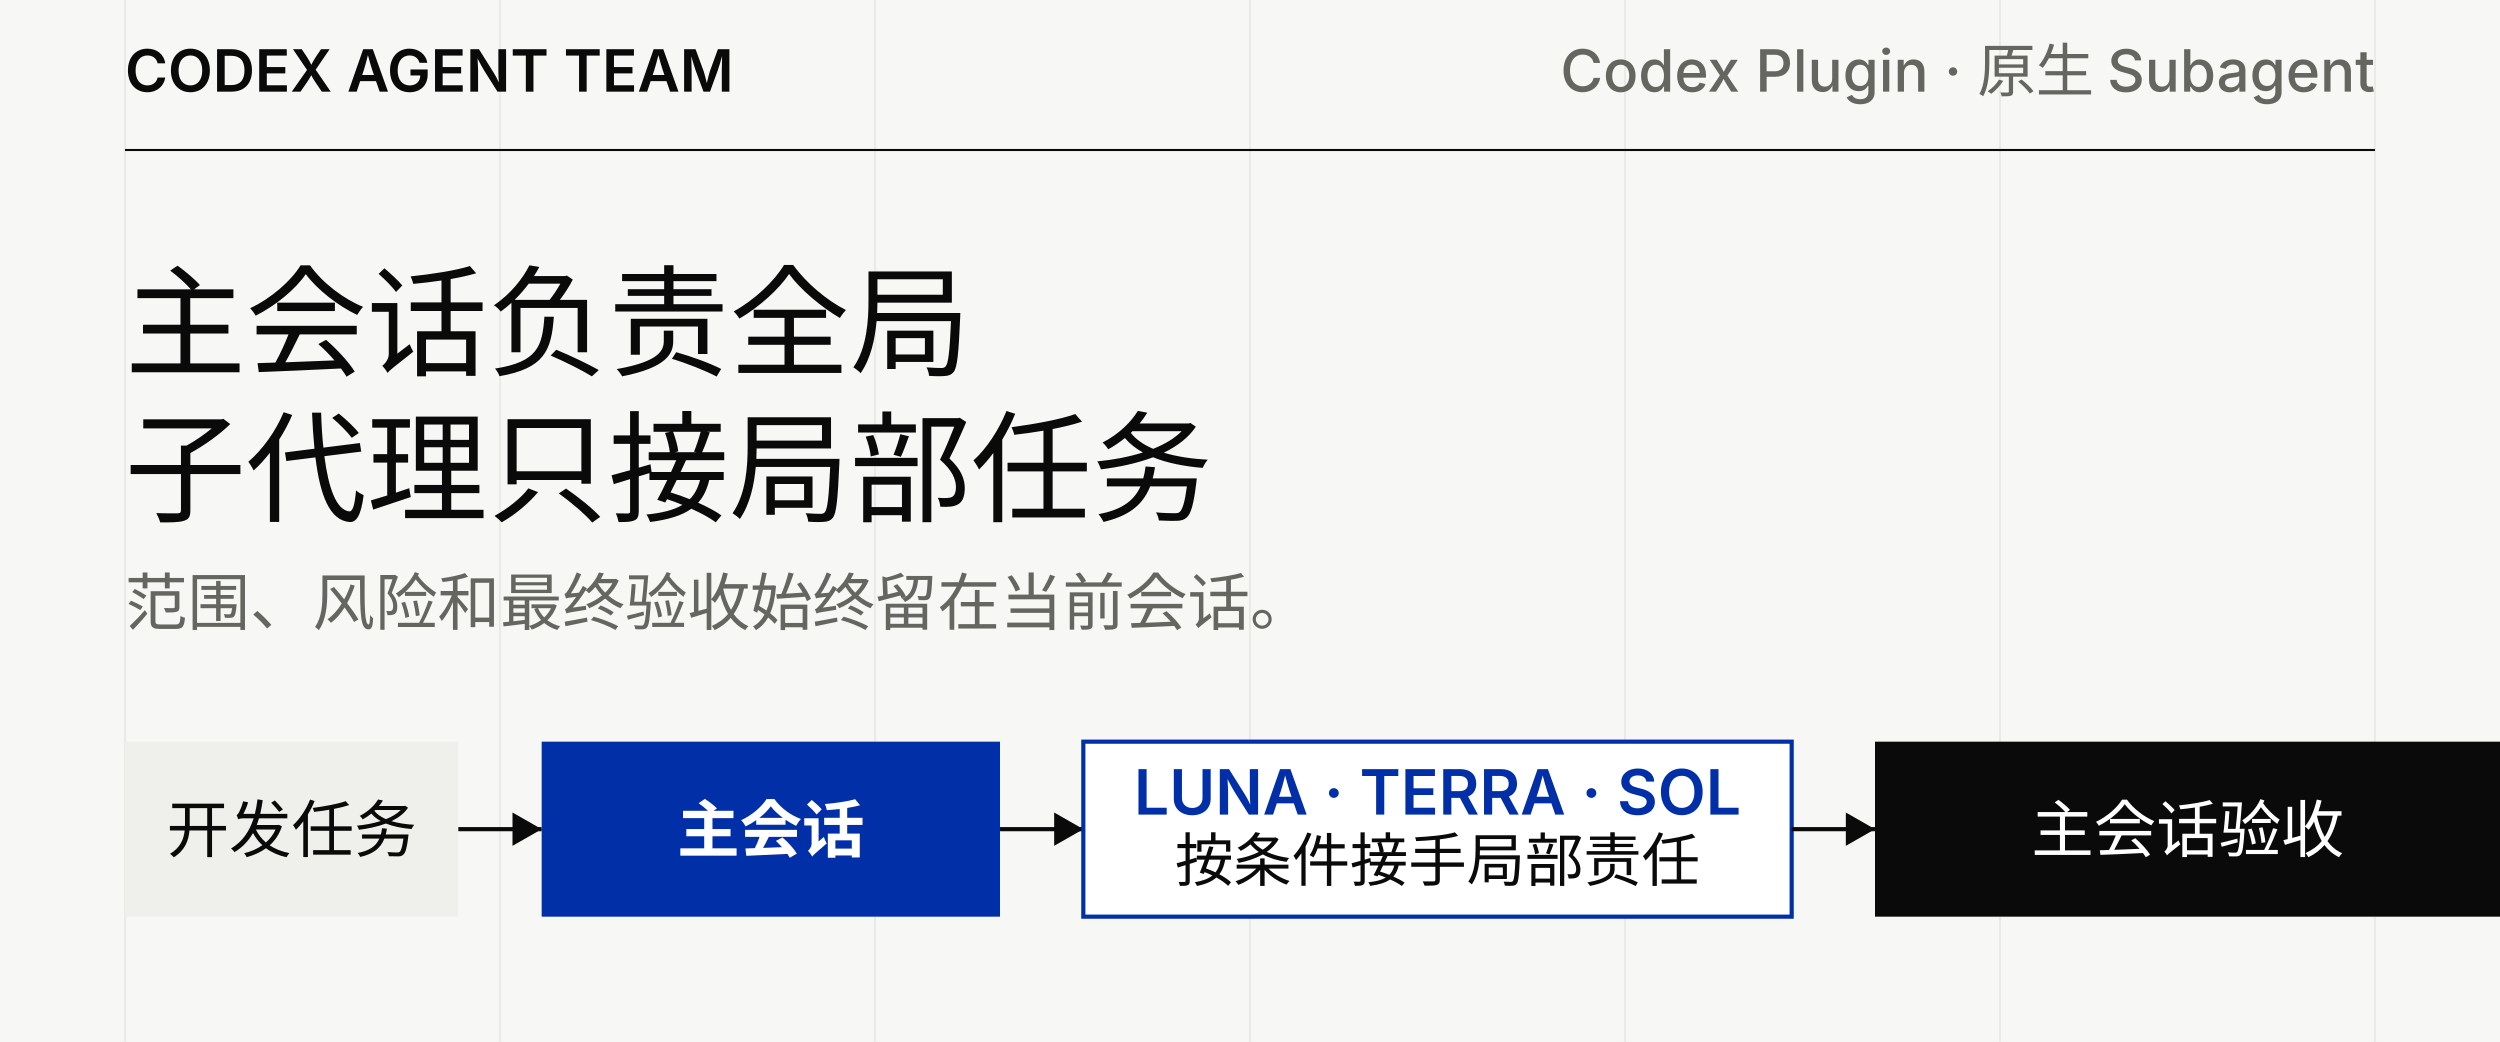
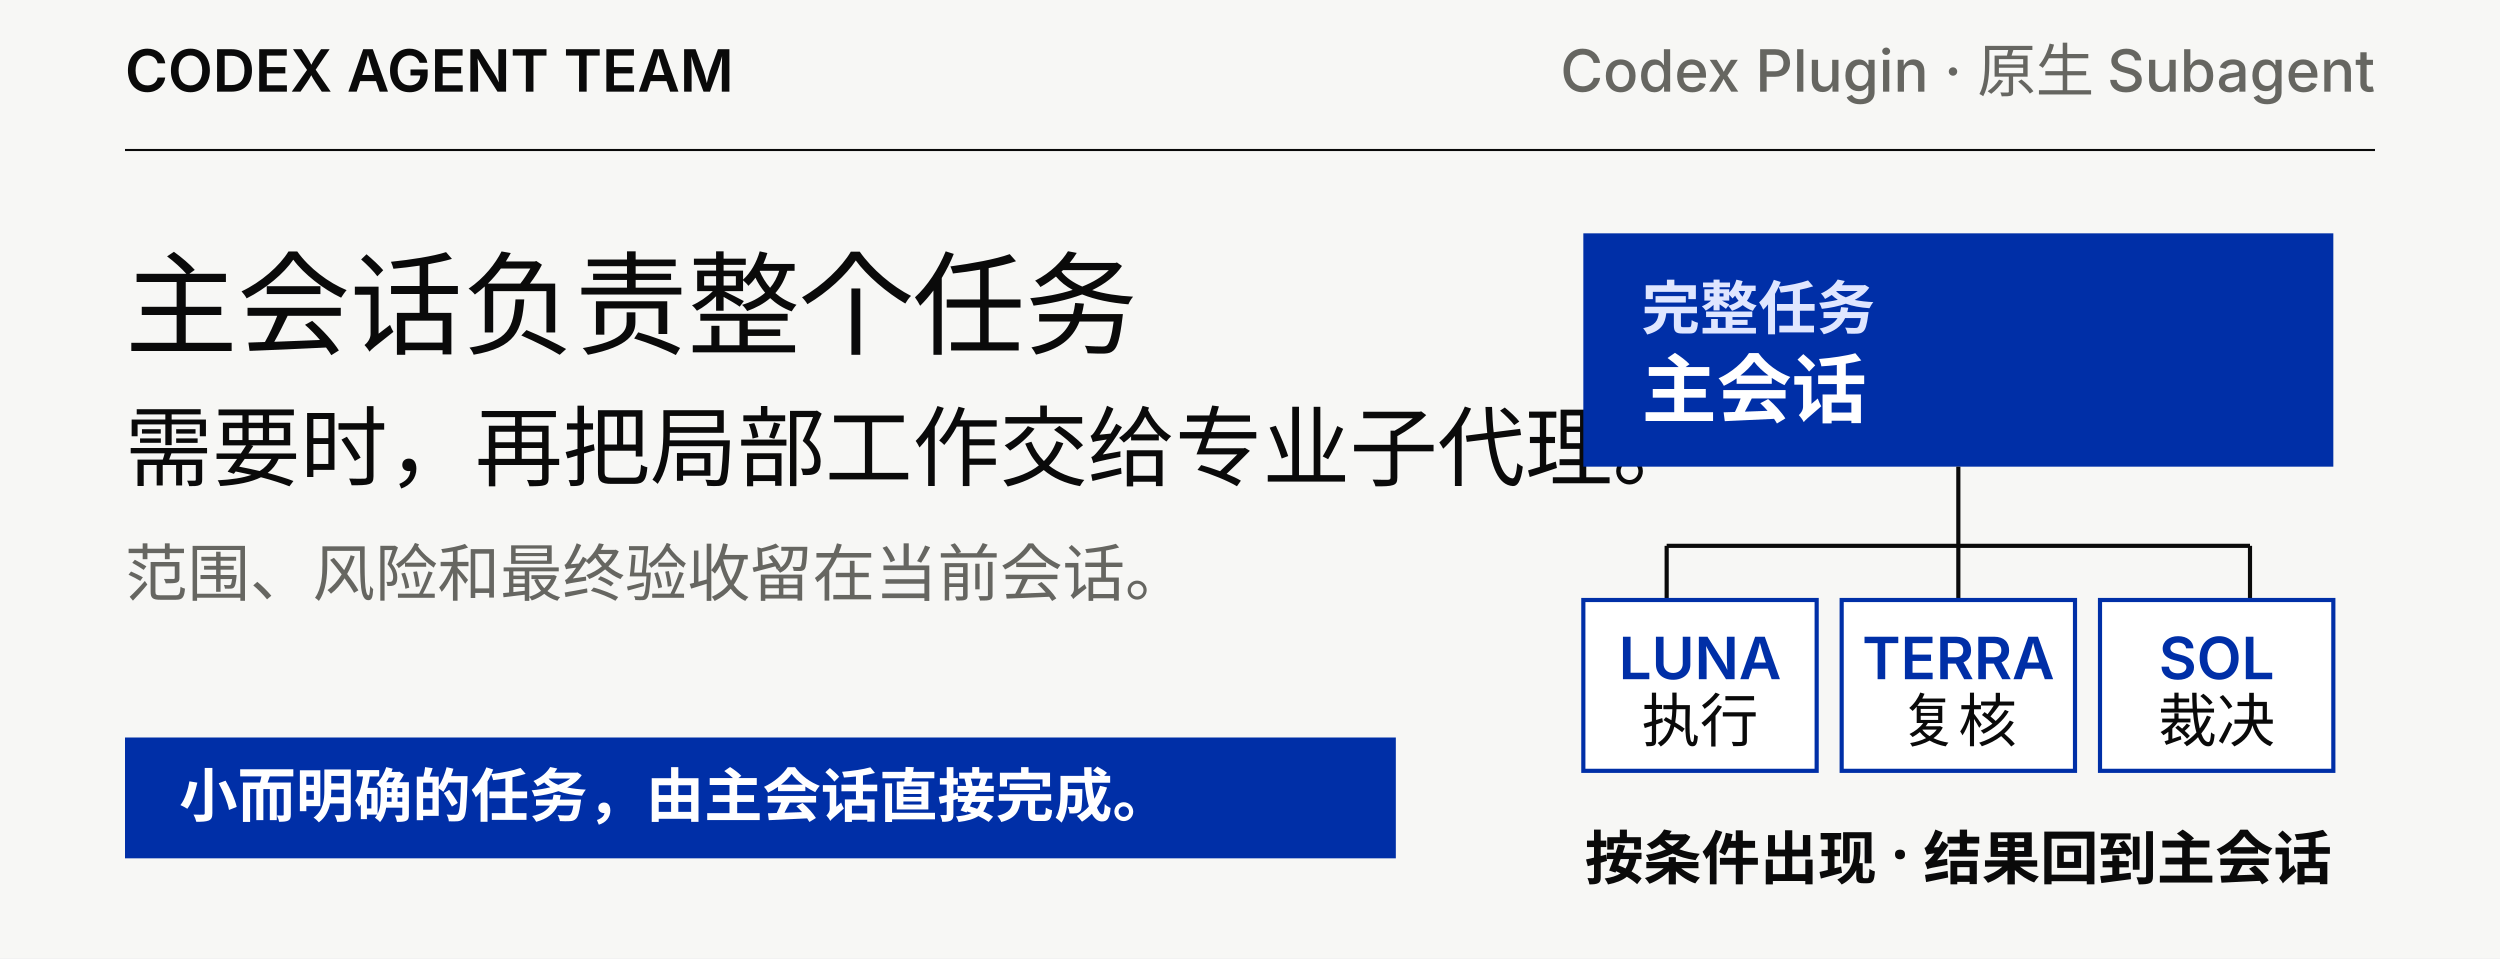
- <svg xmlns="http://www.w3.org/2000/svg" width="1200" height="500" viewBox="0 0 1200 500" role="img" aria-labelledby="title desc">
-   <rect width="1200" height="500" fill="#f7f7f5" />
-   <g stroke="#0a0a0a" stroke-width="1" opacity="0.055">
-     <line x1="60" y1="0" x2="60" y2="500" />
-     <line x1="240" y1="0" x2="240" y2="500" />
-     <line x1="420" y1="0" x2="420" y2="500" />
-     <line x1="600" y1="0" x2="600" y2="500" />
-     <line x1="780" y1="0" x2="780" y2="500" />
-     <line x1="960" y1="0" x2="960" y2="500" />
-     <line x1="1140" y1="0" x2="1140" y2="500" />
-   </g>
+ <svg xmlns="http://www.w3.org/2000/svg" width="1200" height="460" viewBox="0 0 1200 460" role="img" aria-labelledby="title desc">
+   <rect width="1200" height="460" fill="#f7f7f5" />
  <line x1="60" y1="72" x2="1140" y2="72" stroke="#0a0a0a" stroke-width="1" />
  <text x="60" y="44" font-family="Inter, Noto Sans SC, PingFang SC, Microsoft YaHei UI, sans-serif" font-size="28" font-weight="600" fill="#0a0a0a">CODEX AGENT TEAM</text>
  <text x="1140" y="44" text-anchor="end" font-family="Inter, Noto Sans SC, PingFang SC, Microsoft YaHei UI, sans-serif" font-size="28" font-weight="500" fill="#666661">Codex Plugin · 原生 Subagent</text>
-   <text x="60" y="176" font-family="Noto Sans SC, PingFang SC, Microsoft YaHei UI, Inter, sans-serif" font-size="58" font-weight="300" fill="#0a0a0a">主会话负责全局</text>
-   <text x="60" y="246" font-family="Noto Sans SC, PingFang SC, Microsoft YaHei UI, Inter, sans-serif" font-size="58" font-weight="300" fill="#0a0a0a">子代理只接局部任务</text>
-   <text x="60" y="300" font-family="Noto Sans SC, PingFang SC, Microsoft YaHei UI, Inter, sans-serif" font-size="30" font-weight="500" fill="#666661">范围、风险和最终验收始终留在当前会话。</text>
-   <g transform="translate(60 356)">
-     <rect x="0" y="0" width="160" height="84" fill="#efefec" />
-     <text x="80" y="53" text-anchor="middle" font-family="Noto Sans SC, PingFang SC, Microsoft YaHei UI, sans-serif" font-size="30" font-weight="500" fill="#0a0a0a">开发任务</text>
-     <line x1="160" y1="42" x2="200" y2="42" stroke="#0a0a0a" stroke-width="2" />
-     <polygon points="200,42 186,34 186,50" fill="#0a0a0a" />
-     <rect x="200" y="0" width="220" height="84" fill="#002FA7" />
-     <text x="310" y="53" text-anchor="middle" font-family="Noto Sans SC, PingFang SC, Microsoft YaHei UI, sans-serif" font-size="30" font-weight="600" fill="#ffffff">主会话</text>
-     <line x1="420" y1="42" x2="460" y2="42" stroke="#0a0a0a" stroke-width="2" />
-     <polygon points="460,42 446,34 446,50" fill="#0a0a0a" />
-     <rect x="460" y="0" width="340" height="84" fill="#ffffff" stroke="#002FA7" stroke-width="2" />
-     <text x="630" y="35" text-anchor="middle" font-family="Inter, sans-serif" font-size="30" font-weight="600" fill="#002FA7">LUNA · TERRA · SOL</text>
-     <text x="630" y="67" text-anchor="middle" font-family="Noto Sans SC, PingFang SC, Microsoft YaHei UI, sans-serif" font-size="28" font-weight="500" fill="#0a0a0a">按条件接手局部责任</text>
-     <line x1="800" y1="42" x2="840" y2="42" stroke="#0a0a0a" stroke-width="2" />
-     <polygon points="840,42 826,34 826,50" fill="#0a0a0a" />
-     <rect x="840" y="0" width="300" height="84" fill="#0a0a0a" />
-     <text x="990" y="53" text-anchor="middle" font-family="Noto Sans SC, PingFang SC, Microsoft YaHei UI, sans-serif" font-size="30" font-weight="500" fill="#ffffff">主会话验收</text>
+   <g id="hero-message">
+     <text x="60" y="166" font-family="Noto Sans SC, PingFang SC, Microsoft YaHei UI, Inter, sans-serif" font-size="54" font-weight="300" fill="#0a0a0a">主会话负责整个任务</text>
+     <text x="60" y="230" font-family="Noto Sans SC, PingFang SC, Microsoft YaHei UI, Inter, sans-serif" font-size="42" font-weight="400" fill="#0a0a0a">需要时，再把局部工作交给专业子代理。</text>
+     <text x="60" y="286" font-family="Noto Sans SC, PingFang SC, Microsoft YaHei UI, Inter, sans-serif" font-size="30" font-weight="500" fill="#666661">范围、风险和最终验收留在当前会话。</text>
  </g>
+   <g id="hero-hierarchy" transform="translate(760 112)">
+     <rect x="0" y="0" width="360" height="112" fill="#002FA7" />
+     <text x="28" y="46" font-family="Noto Sans SC, PingFang SC, Microsoft YaHei UI, sans-serif" font-size="28" font-weight="600" fill="#dfe6ff">完整任务</text>
+     <text x="28" y="88" font-family="Noto Sans SC, PingFang SC, Microsoft YaHei UI, sans-serif" font-size="36" font-weight="600" fill="#ffffff">主会话</text>
+     <line x1="180" y1="112" x2="180" y2="150" stroke="#0a0a0a" stroke-width="2" />
+     <line x1="40" y1="150" x2="320" y2="150" stroke="#0a0a0a" stroke-width="2" />
+     <line x1="40" y1="150" x2="40" y2="176" stroke="#0a0a0a" stroke-width="2" />
+     <line x1="180" y1="150" x2="180" y2="176" stroke="#0a0a0a" stroke-width="2" />
+     <line x1="320" y1="150" x2="320" y2="176" stroke="#0a0a0a" stroke-width="2" />
+     <rect x="0" y="176" width="112" height="82" fill="#ffffff" stroke="#002FA7" stroke-width="2" />
+     <rect x="124" y="176" width="112" height="82" fill="#ffffff" stroke="#002FA7" stroke-width="2" />
+     <rect x="248" y="176" width="112" height="82" fill="#ffffff" stroke="#002FA7" stroke-width="2" />
+     <text x="56" y="214" text-anchor="middle" font-family="Inter, sans-serif" font-size="28" font-weight="600" fill="#002FA7">LUNA</text>
+     <text x="56" y="244" text-anchor="middle" font-family="Noto Sans SC, PingFang SC, Microsoft YaHei UI, sans-serif" font-size="28" font-weight="500" fill="#0a0a0a">执行</text>
+     <text x="180" y="214" text-anchor="middle" font-family="Inter, sans-serif" font-size="28" font-weight="600" fill="#002FA7">TERRA</text>
+     <text x="180" y="244" text-anchor="middle" font-family="Noto Sans SC, PingFang SC, Microsoft YaHei UI, sans-serif" font-size="28" font-weight="500" fill="#0a0a0a">复核</text>
+     <text x="304" y="214" text-anchor="middle" font-family="Inter, sans-serif" font-size="28" font-weight="600" fill="#002FA7">SOL</text>
+     <text x="304" y="244" text-anchor="middle" font-family="Noto Sans SC, PingFang SC, Microsoft YaHei UI, sans-serif" font-size="28" font-weight="500" fill="#0a0a0a">裁决</text>
+     <text x="180" y="310" text-anchor="middle" font-family="Noto Sans SC, PingFang SC, Microsoft YaHei UI, sans-serif" font-size="28" font-weight="600" fill="#0a0a0a">按条件出现 · 结果回到主会话</text>
+   </g>
+   <rect x="60" y="354" width="610" height="58" fill="#002FA7" />
+   <text x="86" y="392" font-family="Noto Sans SC, PingFang SC, Microsoft YaHei UI, sans-serif" font-size="28" font-weight="600" fill="#ffffff">小而明确的任务，由主会话直接完成。</text>
</svg>
